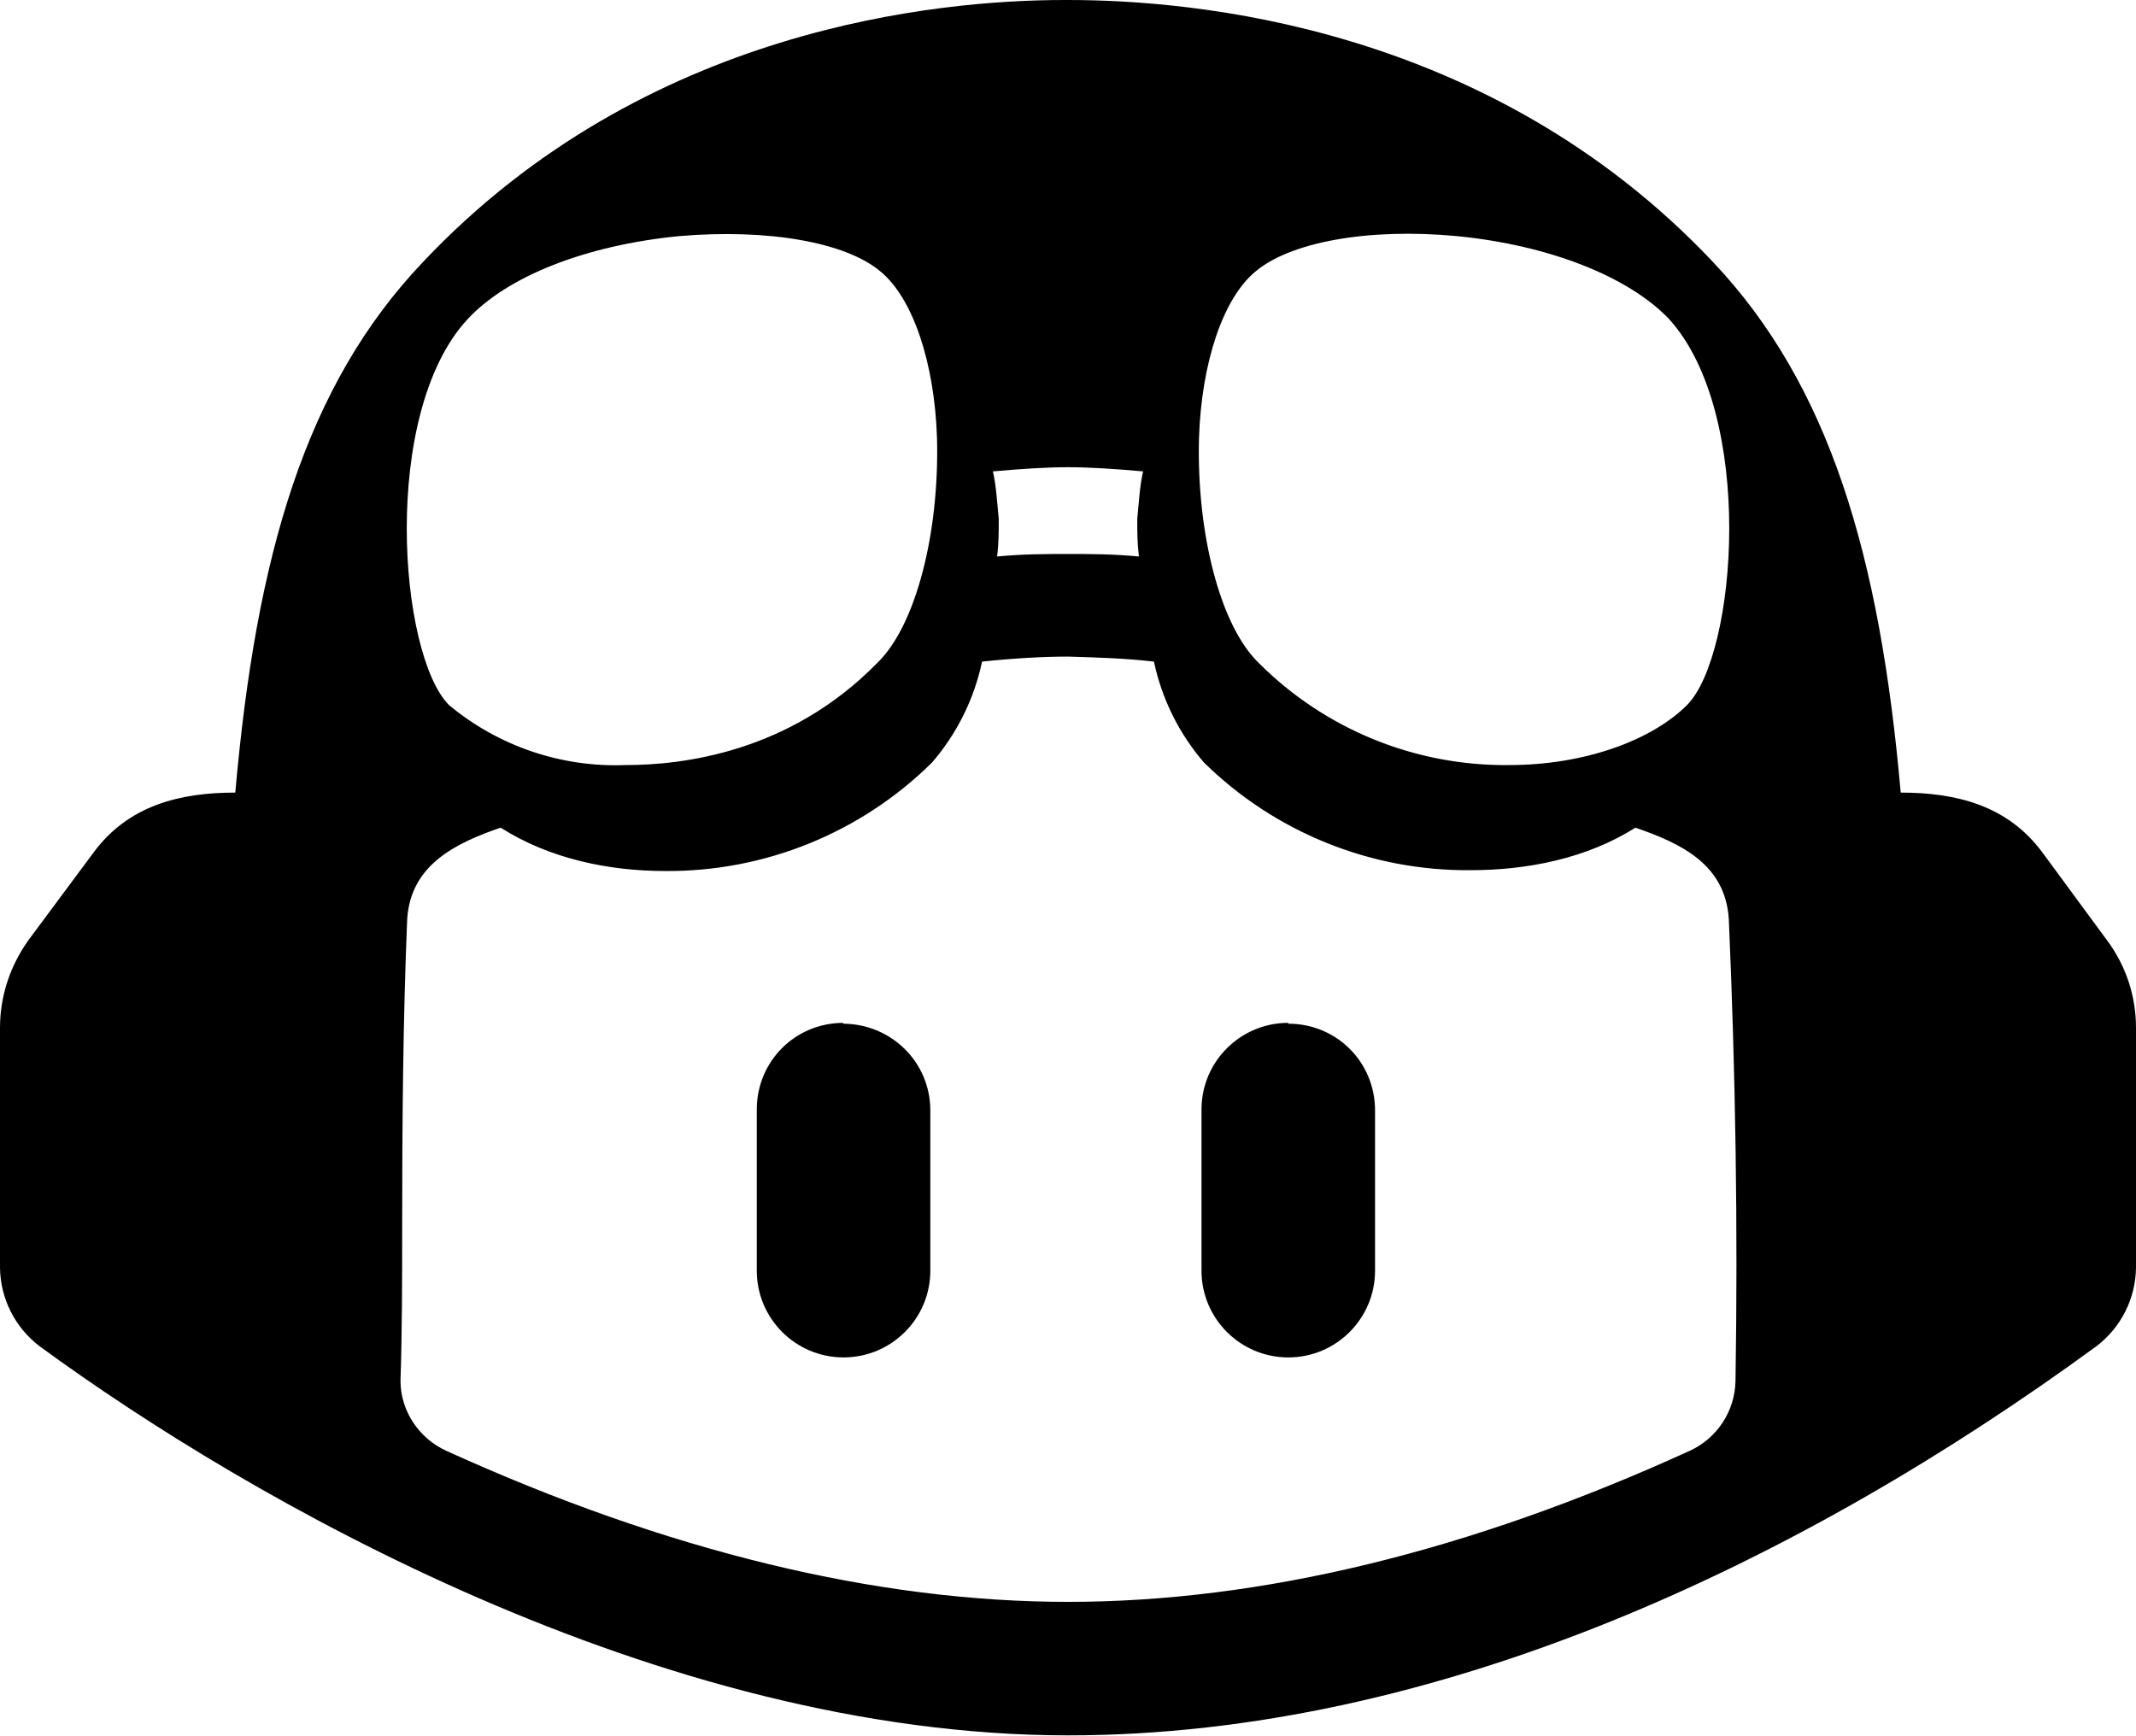
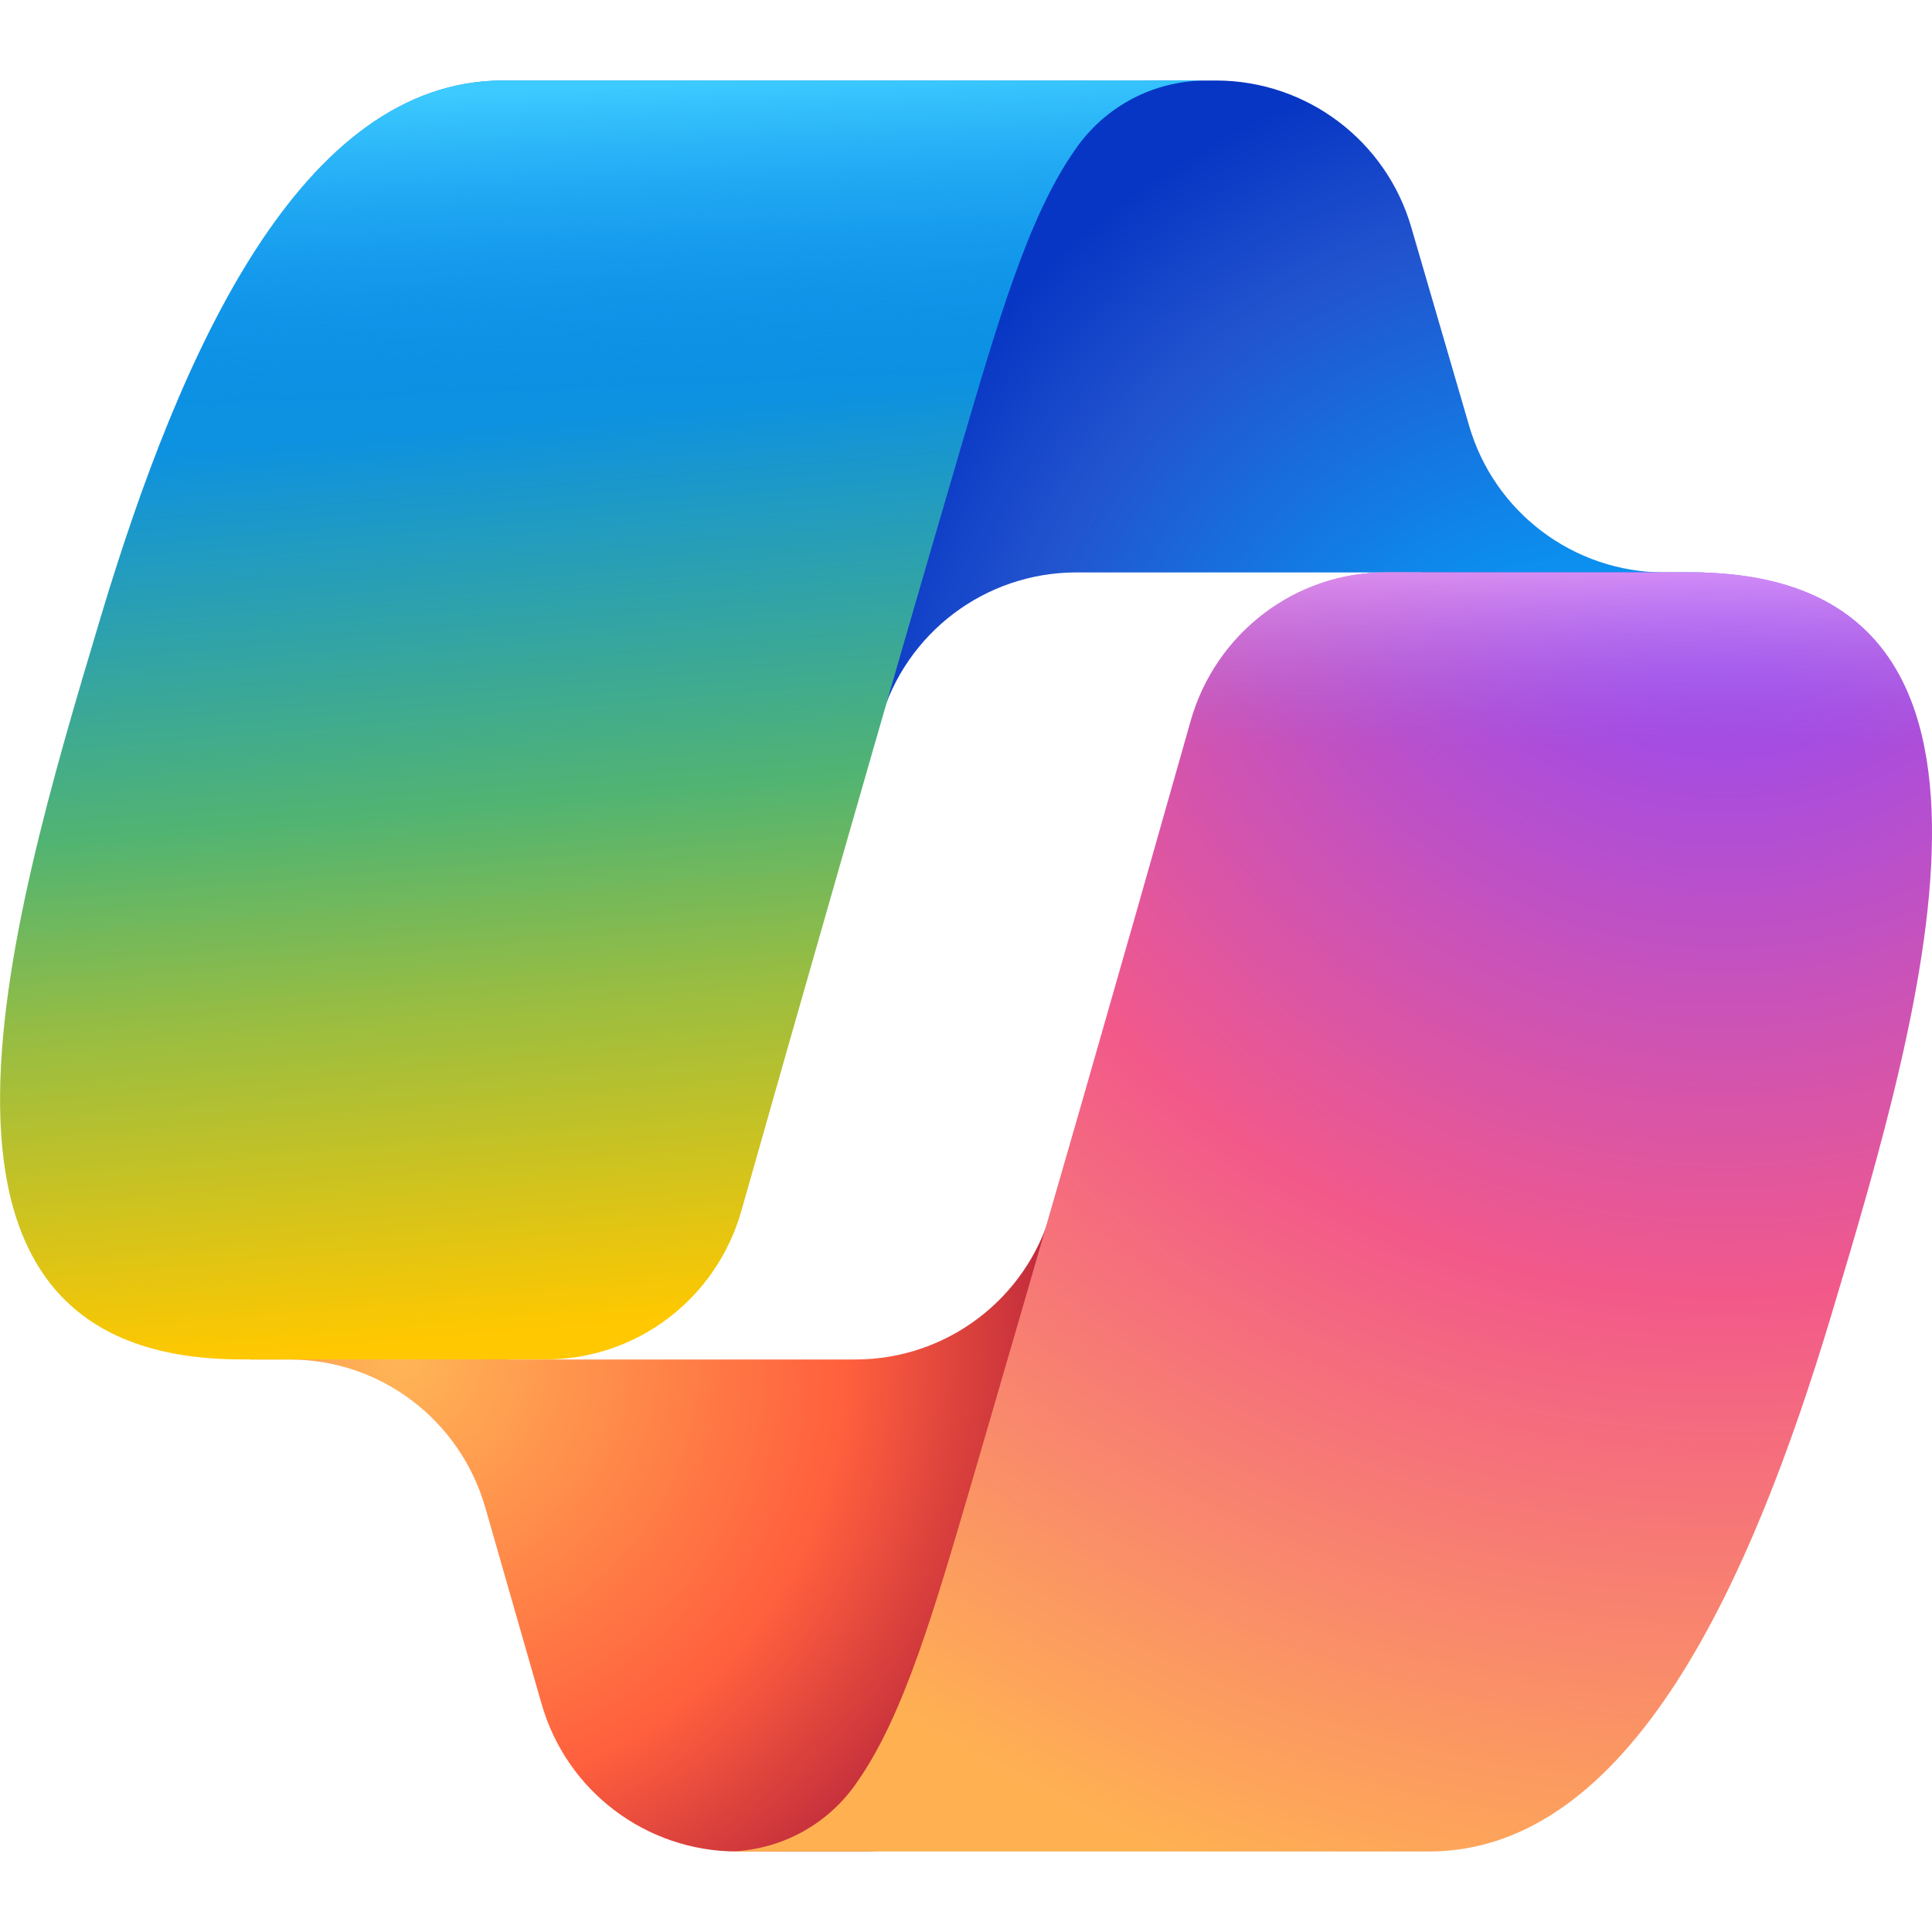
- <svg xmlns="http://www.w3.org/2000/svg" preserveAspectRatio="xMidYMid" viewBox="0 0 256 208">
-   <path d="M205.3 31.4c14 14.8 20 35.2 22.5 63.6 6.6 0 12.8 1.5 17 7.2l7.8 10.6c2.2 3 3.4 6.6 3.4 10.4v28.7a12 12 0 0 1-4.8 9.5C215.9 187.2 172.3 208 128 208c-49 0-98.2-28.3-123.2-46.6a12 12 0 0 1-4.8-9.5v-28.7c0-3.8 1.2-7.4 3.4-10.5l7.8-10.5c4.2-5.7 10.4-7.2 17-7.2 2.5-28.4 8.4-48.8 22.5-63.6C77.3 3.2 112.6 0 127.6 0h.4c14.7 0 50.4 2.9 77.3 31.4ZM128 78.7c-3 0-6.5.2-10.3.6a27.1 27.1 0 0 1-6 12.1 45 45 0 0 1-32 13c-6.8 0-13.9-1.5-19.7-5.2-5.5 1.9-10.8 4.5-11.2 11-.5 12.2-.6 24.5-.6 36.8 0 6.1 0 12.3-.2 18.5 0 3.6 2.2 6.9 5.5 8.4C79.9 185.9 105 192 128 192s48-6 74.5-18.1a9.4 9.4 0 0 0 5.5-8.4c.3-18.4 0-37-.8-55.3-.4-6.6-5.7-9.1-11.2-11-5.8 3.7-13 5.1-19.7 5.1a45 45 0 0 1-32-12.9 27.1 27.1 0 0 1-6-12.1c-3.4-.4-6.9-.5-10.3-.6Zm-27 44c5.8 0 10.5 4.6 10.5 10.4v19.2a10.4 10.4 0 0 1-20.8 0V133c0-5.8 4.6-10.4 10.4-10.4Zm53.4 0c5.8 0 10.4 4.6 10.4 10.4v19.2a10.4 10.4 0 0 1-20.8 0V133c0-5.8 4.7-10.4 10.4-10.4Zm-73-94.4c-11.2 1.1-20.6 4.8-25.4 10-10.4 11.3-8.2 40.1-2.2 46.2A31.2 31.2 0 0 0 75 91.7c6.8 0 19.6-1.5 30.1-12.2 4.7-4.5 7.5-15.7 7.2-27-.3-9.1-2.9-16.7-6.7-19.9-4.2-3.6-13.6-5.2-24.2-4.3Zm69 4.3c-3.8 3.2-6.4 10.8-6.7 19.9-.3 11.3 2.5 22.5 7.2 27a41.7 41.7 0 0 0 30 12.2c8.9 0 17-2.9 21.3-7.2 6-6.1 8.2-34.9-2.2-46.3-4.8-5-14.2-8.8-25.4-9.9-10.6-1-20 .7-24.2 4.3ZM128 56c-2.6 0-5.6.2-9 .5.4 1.7.5 3.7.7 5.7 0 1.5 0 3-.2 4.5 3.2-.3 6-.3 8.5-.3 2.6 0 5.3 0 8.5.3-.2-1.6-.2-3-.2-4.5.2-2 .3-4 .7-5.7-3.4-.3-6.4-.5-9-.5Z" />
+ <svg xmlns="http://www.w3.org/2000/svg" height="24" viewBox="0 0 24 24" width="24">
+   <path d="M17.533 1.829A2.528 2.528 0 0015.11 0h-.737a2.531 2.531 0 00-2.484 2.087l-1.263 6.937.314-1.08a2.528 2.528 0 012.424-1.833h4.284l1.797.706 1.731-.706h-.505a2.528 2.528 0 01-2.423-1.829l-.715-2.453z" fill="url(#copilot-g0)" transform="translate(0 1)" />
+   <path d="M6.726 20.16A2.528 2.528 0 009.152 22h1.566c1.37 0 2.49-1.1 2.525-2.48l.17-6.69-.357 1.228a2.528 2.528 0 01-2.423 1.83h-4.32l-1.54-.842-1.667.843h.497c1.124 0 2.113.75 2.426 1.84l.697 2.432z" fill="url(#copilot-g1)" transform="translate(0 1)" />
+   <path d="M15 0H6.252c-2.5 0-4 3.331-5 6.662-1.184 3.947-2.734 9.225 1.75 9.225H6.78c1.13 0 2.12-.753 2.43-1.847.657-2.317 1.809-6.359 2.713-9.436.46-1.563.842-2.906 1.43-3.742A1.97 1.97 0 0115 0" fill="url(#copilot-g2)" transform="translate(0 1)" />
+   <path d="M15 0H6.252c-2.5 0-4 3.331-5 6.662-1.184 3.947-2.734 9.225 1.75 9.225H6.78c1.13 0 2.12-.753 2.43-1.847.657-2.317 1.809-6.359 2.713-9.436.46-1.563.842-2.906 1.43-3.742A1.97 1.97 0 0115 0" fill="url(#copilot-g3)" transform="translate(0 1)" />
+   <path d="M9 22h8.749c2.5 0 4-3.332 5-6.663 1.184-3.948 2.734-9.227-1.75-9.227H17.22c-1.129 0-2.12.754-2.43 1.848a1149.2 1149.2 0 01-2.713 9.437c-.46 1.564-.842 2.907-1.43 3.743A1.97 1.97 0 019 22" fill="url(#copilot-g4)" transform="translate(0 1)" />
+   <path d="M9 22h8.749c2.5 0 4-3.332 5-6.663 1.184-3.948 2.734-9.227-1.75-9.227H17.22c-1.129 0-2.12.754-2.43 1.848a1149.2 1149.2 0 01-2.713 9.437c-.46 1.564-.842 2.907-1.43 3.743A1.97 1.97 0 019 22" fill="url(#copilot-g5)" transform="translate(0 1)" />
+   <defs>
+     <radialGradient cx="85.44%" cy="100.653%" fx="85.44%" fy="100.653%" gradientTransform="scale(-.8553 -1) rotate(50.927 2.041 -1.946)" id="copilot-g0" r="105.116%">
+       <stop offset="9.6%" stop-color="#00AEFF" />
+       <stop offset="77.3%" stop-color="#2253CE" />
+       <stop offset="100%" stop-color="#0736C4" />
+     </radialGradient>
+     <radialGradient cx="18.143%" cy="32.928%" fx="18.143%" fy="32.928%" gradientTransform="scale(.8897 1) rotate(52.069 .193 .352)" id="copilot-g1" r="95.612%">
+       <stop offset="0%" stop-color="#FFB657" />
+       <stop offset="63.4%" stop-color="#FF5F3D" />
+       <stop offset="92.3%" stop-color="#C02B3C" />
+     </radialGradient>
+     <radialGradient cx="82.987%" cy="-9.792%" fx="82.987%" fy="-9.792%" gradientTransform="scale(-1 -.9441) rotate(-70.872 .142 1.17)" id="copilot-g4" r="140.622%">
+       <stop offset="6.6%" stop-color="#8C48FF" />
+       <stop offset="50%" stop-color="#F2598A" />
+       <stop offset="89.6%" stop-color="#FFB152" />
+     </radialGradient>
+     <linearGradient id="copilot-g2" x1="39.465%" x2="46.884%" y1="12.117%" y2="103.774%">
+       <stop offset="15.6%" stop-color="#0D91E1" />
+       <stop offset="48.7%" stop-color="#52B471" />
+       <stop offset="65.2%" stop-color="#98BD42" />
+       <stop offset="93.7%" stop-color="#FFC800" />
+     </linearGradient>
+     <linearGradient id="copilot-g3" x1="45.949%" x2="50%" y1="0%" y2="100%">
+       <stop offset="0%" stop-color="#3DCBFF" />
+       <stop offset="24.7%" stop-color="#0588F7" stop-opacity="0" />
+     </linearGradient>
+     <linearGradient id="copilot-g5" x1="83.507%" x2="83.453%" y1="-6.106%" y2="21.131%">
+       <stop offset="5.8%" stop-color="#F8ADFA" />
+       <stop offset="70.8%" stop-color="#A86EDD" stop-opacity="0" />
+     </linearGradient>
+   </defs>
</svg>
